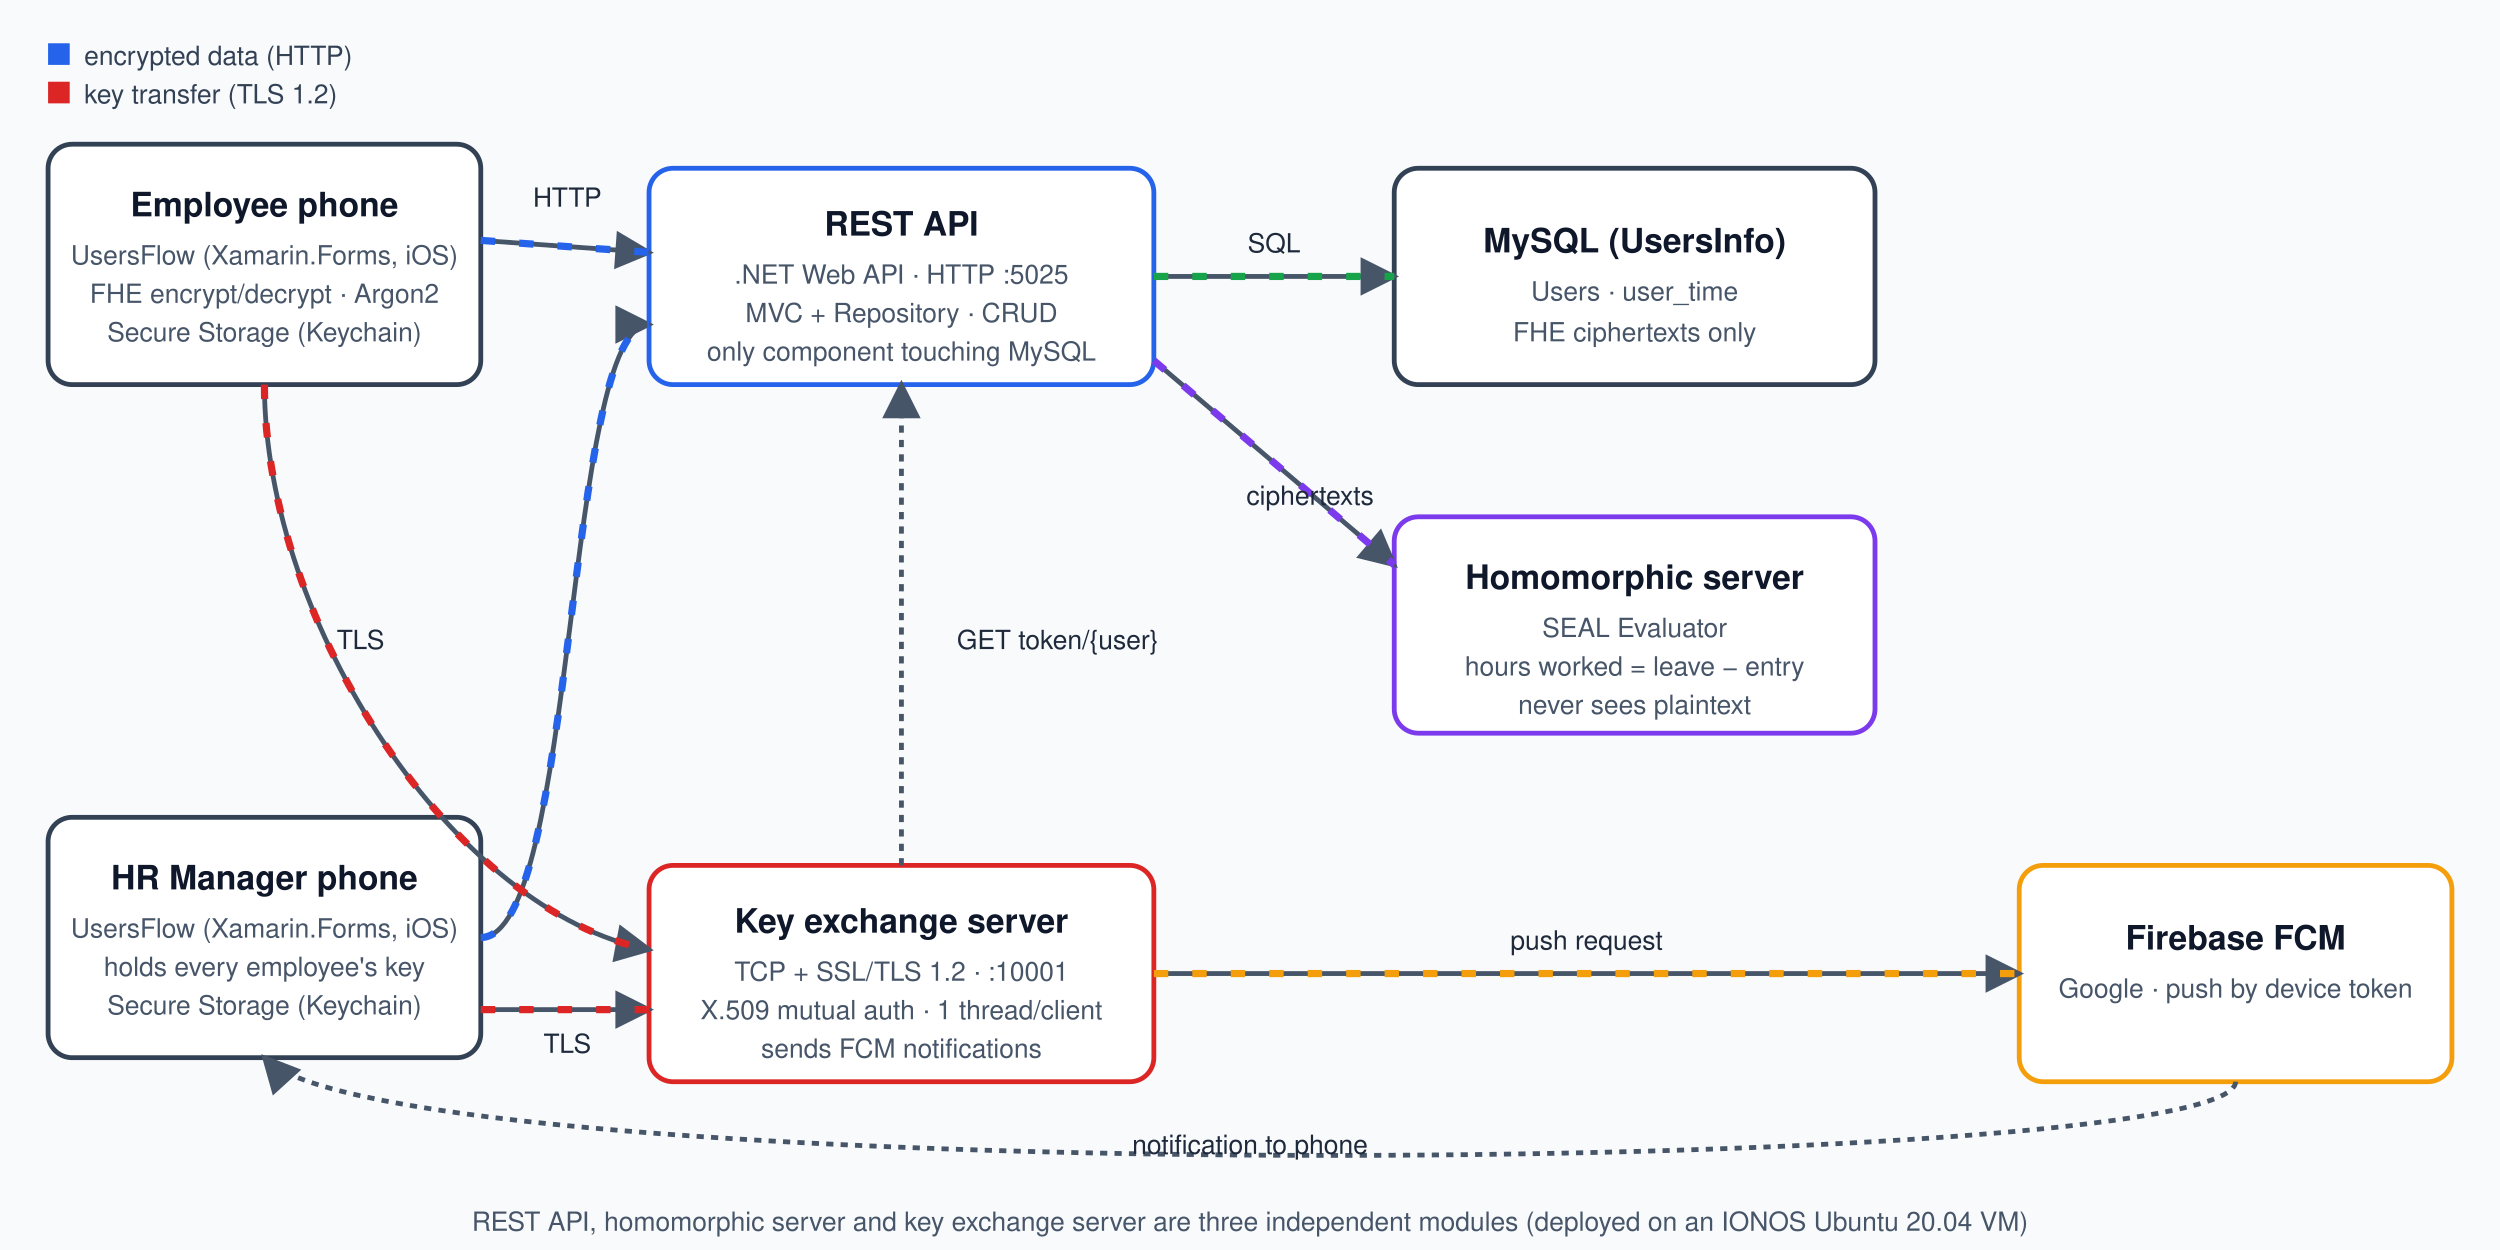
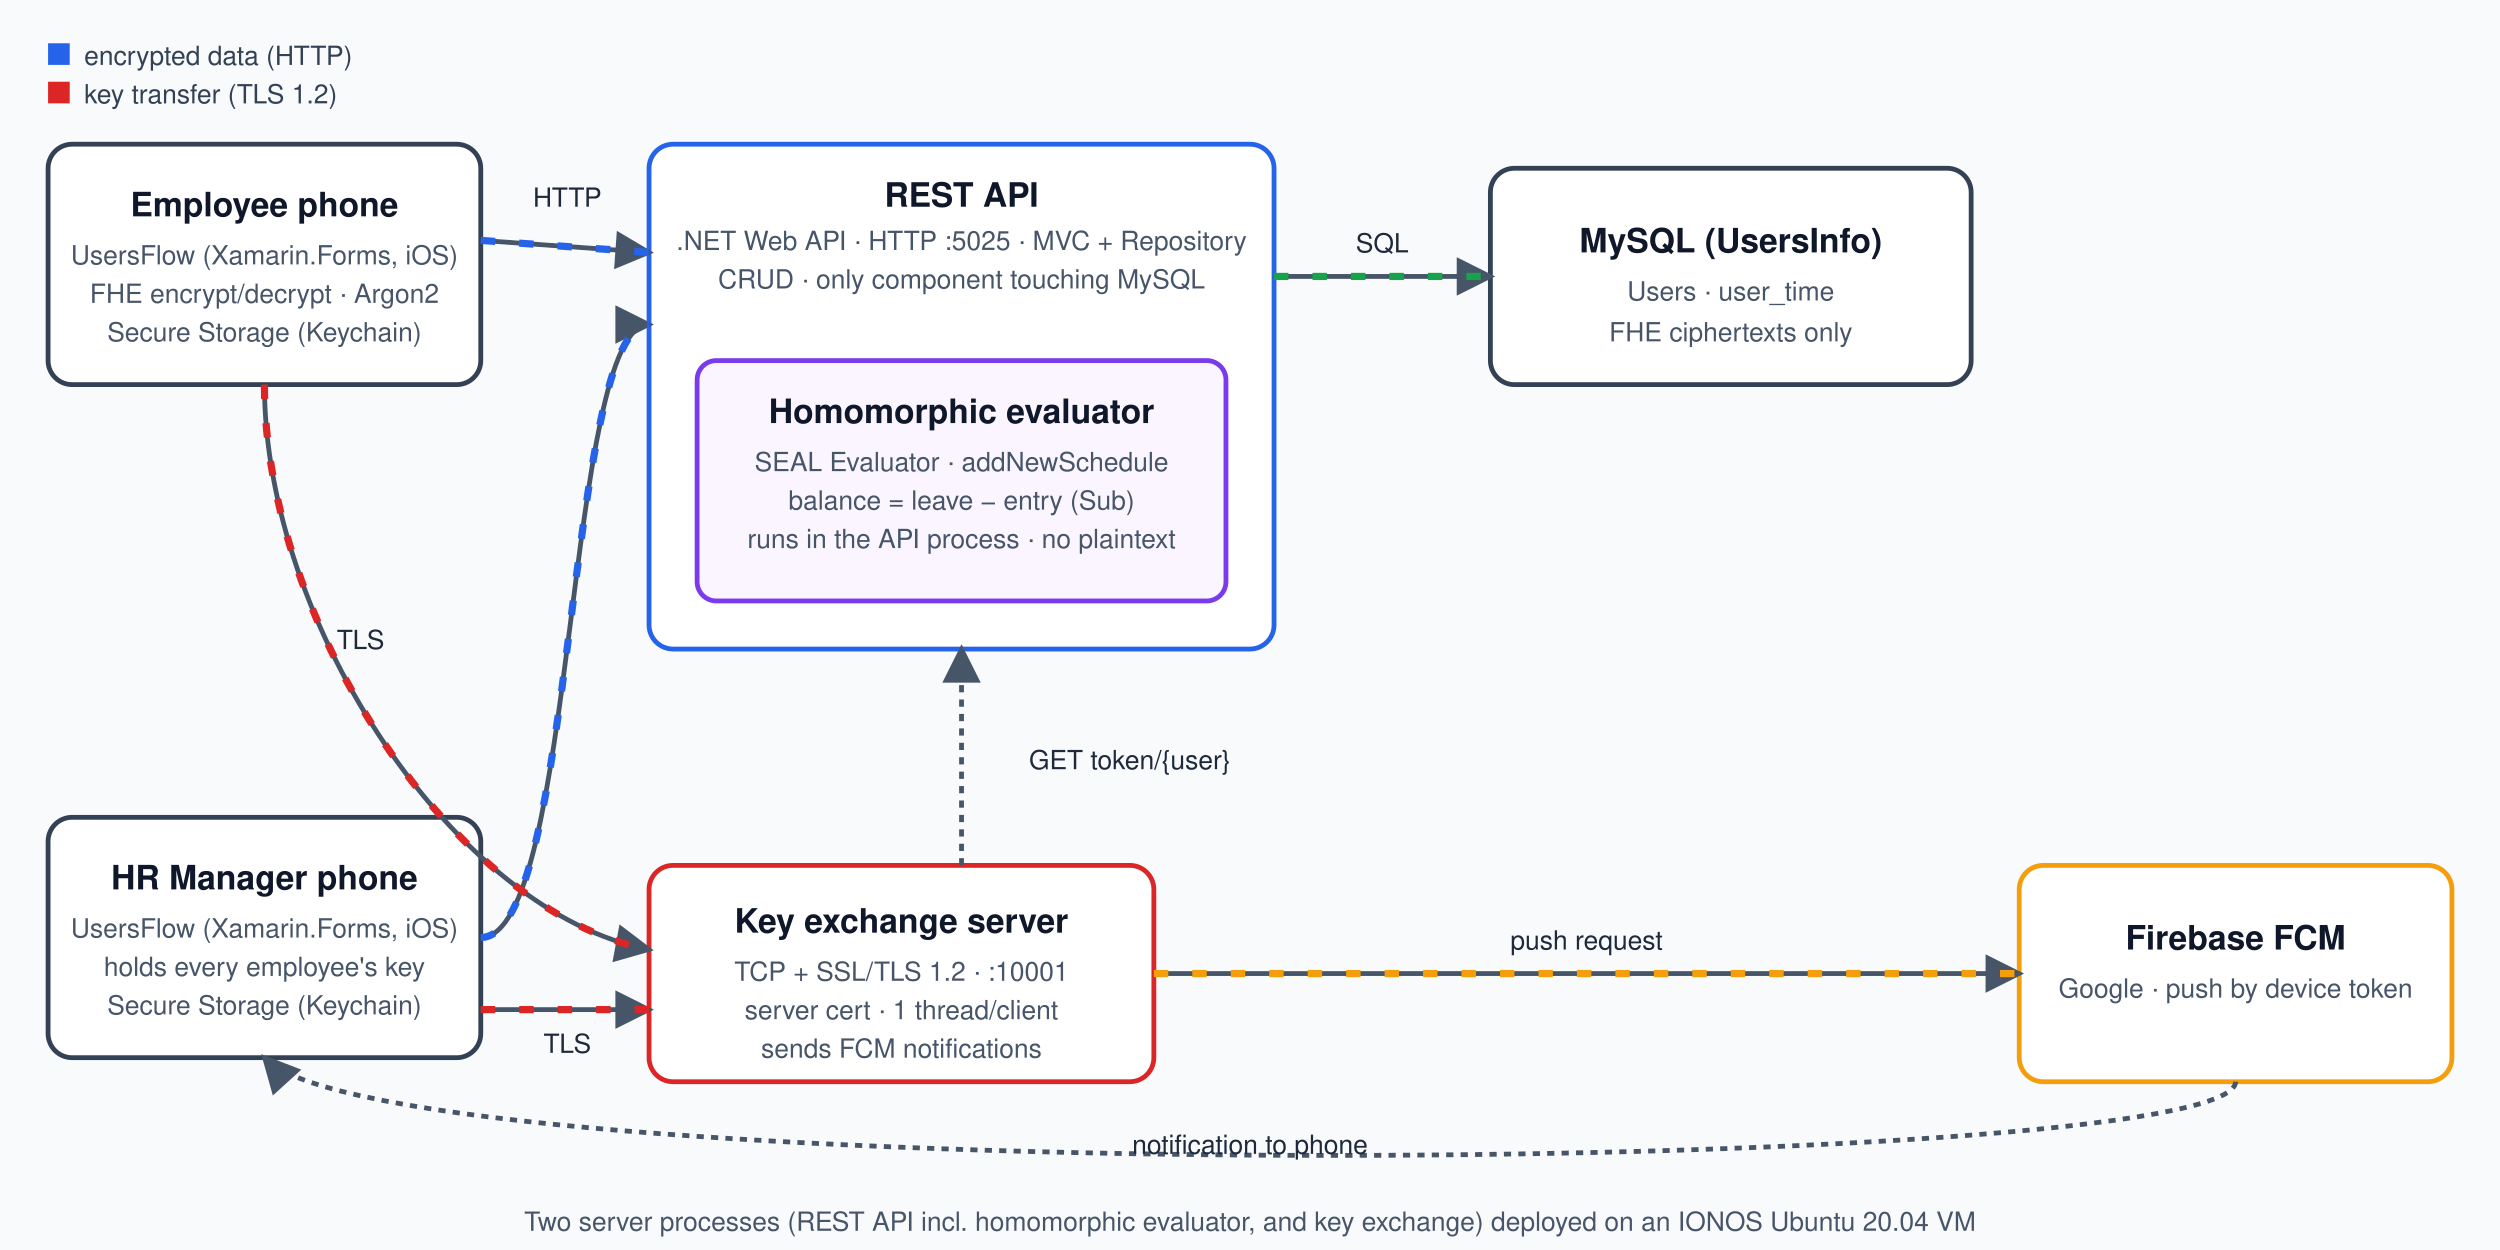
<svg xmlns="http://www.w3.org/2000/svg" viewBox="0 0 1040 520" font-family="Helvetica,Arial,sans-serif">
  <defs>
    <marker id="a" markerWidth="8" markerHeight="8" refX="7" refY="4" orient="auto">
      <path d="M0,0 L8,4 L0,8z" fill="#475569" />
    </marker>
    <style>
.box{fill:#fff;stroke:#334155;stroke-width:2}
.t{font-size:14px;font-weight:700;fill:#0f172a;text-anchor:middle}
.s{font-size:11px;fill:#475569;text-anchor:middle}
.l{font-size:11px;fill:#1e293b;text-anchor:middle}
.ln{stroke:#475569;stroke-width:2;fill:none;marker-end:url(#a)}
.fl{stroke-width:3;fill:none;stroke-dasharray:6 10;animation:d 1s linear infinite}
@keyframes d{to{stroke-dashoffset:-16}}
</style>
  </defs>
  <rect width="1040" height="520" fill="#f8fafc" />
  <rect class="box" x="20" y="60" width="180" height="100" rx="10" />
  <text x="110" y="90" class="t">Employee phone</text>
  <text x="110" y="110" class="s">UsersFlow (Xamarin.Forms, iOS)</text>
  <text x="110" y="126" class="s">FHE encrypt/decrypt · Argon2</text>
  <text x="110" y="142" class="s">Secure Storage (Keychain)</text>
  <rect class="box" x="20" y="340" width="180" height="100" rx="10" />
  <text x="110" y="370" class="t">HR Manager phone</text>
  <text x="110" y="390" class="s">UsersFlow (Xamarin.Forms, iOS)</text>
  <text x="110" y="406" class="s">holds every employee's key</text>
  <text x="110" y="422" class="s">Secure Storage (Keychain)</text>
-   <rect class="box" x="270" y="70" width="210" height="90" rx="10" style="stroke:#2563eb" />
-   <text x="375" y="98" class="t">REST API</text>
-   <text x="375" y="118" class="s">.NET Web API · HTTP :5025</text>
-   <text x="375" y="134" class="s">MVC + Repository · CRUD</text>
-   <text x="375" y="150" class="s">only component touching MySQL</text>
-   <rect class="box" x="580" y="70" width="200" height="90" rx="10" />
-   <text x="680" y="105" class="t">MySQL (UsersInfo)</text>
-   <text x="680" y="125" class="s">Users · user_time</text>
-   <text x="680" y="142" class="s">FHE ciphertexts only</text>
-   <rect class="box" x="580" y="215" width="200" height="90" rx="10" style="stroke:#7c3aed" />
-   <text x="680" y="245" class="t">Homomorphic server</text>
-   <text x="680" y="265" class="s">SEAL Evaluator</text>
-   <text x="680" y="281" class="s">hours worked = leave − entry</text>
-   <text x="680" y="297" class="s">never sees plaintext</text>
+   <rect class="box" x="270" y="60" width="260" height="210" rx="10" style="stroke:#2563eb" />
+   <text x="400" y="86" class="t">REST API</text>
+   <text x="400" y="104" class="s">.NET Web API · HTTP :5025 · MVC + Repository</text>
+   <text x="400" y="120" class="s">CRUD · only component touching MySQL</text>
+   <rect x="290" y="150" width="220" height="100" rx="8" fill="#faf5ff" stroke="#7c3aed" stroke-width="2" />
+   <text x="400" y="176" class="t">Homomorphic evaluator</text>
+   <text x="400" y="196" class="s">SEAL Evaluator · addNewSchedule</text>
+   <text x="400" y="212" class="s">balance = leave − entry (Sub)</text>
+   <text x="400" y="228" class="s">runs in the API process · no plaintext</text>
+   <rect class="box" x="620" y="70" width="200" height="90" rx="10" />
+   <text x="720" y="105" class="t">MySQL (UsersInfo)</text>
+   <text x="720" y="125" class="s">Users · user_time</text>
+   <text x="720" y="142" class="s">FHE ciphertexts only</text>
  <rect class="box" x="270" y="360" width="210" height="90" rx="10" style="stroke:#dc2626" />
  <text x="375" y="388" class="t">Key exchange server</text>
  <text x="375" y="408" class="s">TCP + SSL/TLS 1.2 · :10001</text>
-   <text x="375" y="424" class="s">X.509 mutual auth · 1 thread/client</text>
+   <text x="375" y="424" class="s">server cert · 1 thread/client</text>
  <text x="375" y="440" class="s">sends FCM notifications</text>
  <rect class="box" x="840" y="360" width="180" height="90" rx="10" style="stroke:#f59e0b" />
  <text x="930" y="395" class="t">Firebase FCM</text>
  <text x="930" y="415" class="s">Google · push by device token</text>
  <path class="ln" d="M200,100 L270,105" />
  <path class="fl" stroke="#2563eb" d="M200,100 L270,105" />
  <text x="236" y="86" class="l">HTTP</text>
  <path class="ln" d="M200,390 C240,390 235,135 270,135" />
  <path class="fl" stroke="#2563eb" d="M200,390 C240,390 235,135 270,135" />
  <path class="ln" d="M110,160 C110,260 190,380 270,395" />
  <path class="fl" stroke="#dc2626" d="M110,160 C110,260 190,380 270,395" />
  <text x="150" y="270" class="l">TLS</text>
  <path class="ln" d="M200,420 L270,420" />
  <path class="fl" stroke="#dc2626" d="M200,420 L270,420" />
  <text x="236" y="438" class="l">TLS</text>
-   <path class="ln" d="M480,115 L580,115" />
-   <path class="fl" stroke="#16a34a" d="M480,115 L580,115" />
-   <text x="530" y="105" class="l">SQL</text>
-   <path class="ln" d="M480,150 L580,235" />
-   <path class="fl" stroke="#7c3aed" d="M480,150 L580,235" />
-   <text x="545" y="210" class="l">ciphertexts</text>
-   <path class="ln" d="M375,360 L375,160" stroke-dasharray="3 3" />
-   <text x="440" y="270" class="l">GET token/{user}</text>
+   <path class="ln" d="M530,115 L620,115" />
+   <path class="fl" stroke="#16a34a" d="M530,115 L620,115" />
+   <text x="575" y="105" class="l">SQL</text>
+   <path class="ln" d="M400,360 L400,270" stroke-dasharray="3 3" />
+   <text x="470" y="320" class="l">GET token/{user}</text>
  <path class="ln" d="M480,405 L840,405" />
  <path class="fl" stroke="#f59e0b" d="M480,405 L840,405" />
  <text x="660" y="395" class="l">push request</text>
  <path class="ln" d="M930,450 C930,490 160,495 110,440" stroke-dasharray="3 3" />
  <text x="520" y="480" class="l">notification to phone</text>
  <g font-size="11" fill="#334155">
    <rect x="20" y="18" width="9" height="9" fill="#2563eb" />
    <text x="35" y="27">encrypted data (HTTP)</text>
    <rect x="20" y="34" width="9" height="9" fill="#dc2626" />
    <text x="35" y="43">key transfer (TLS 1.2)</text>
  </g>
-   <text x="520" y="512" class="s">REST API, homomorphic server and key exchange server are three independent modules (deployed on an IONOS Ubuntu 20.04 VM)</text>
+   <text x="520" y="512" class="s">Two server processes (REST API incl. homomorphic evaluator, and key exchange) deployed on an IONOS Ubuntu 20.04 VM</text>
</svg>
